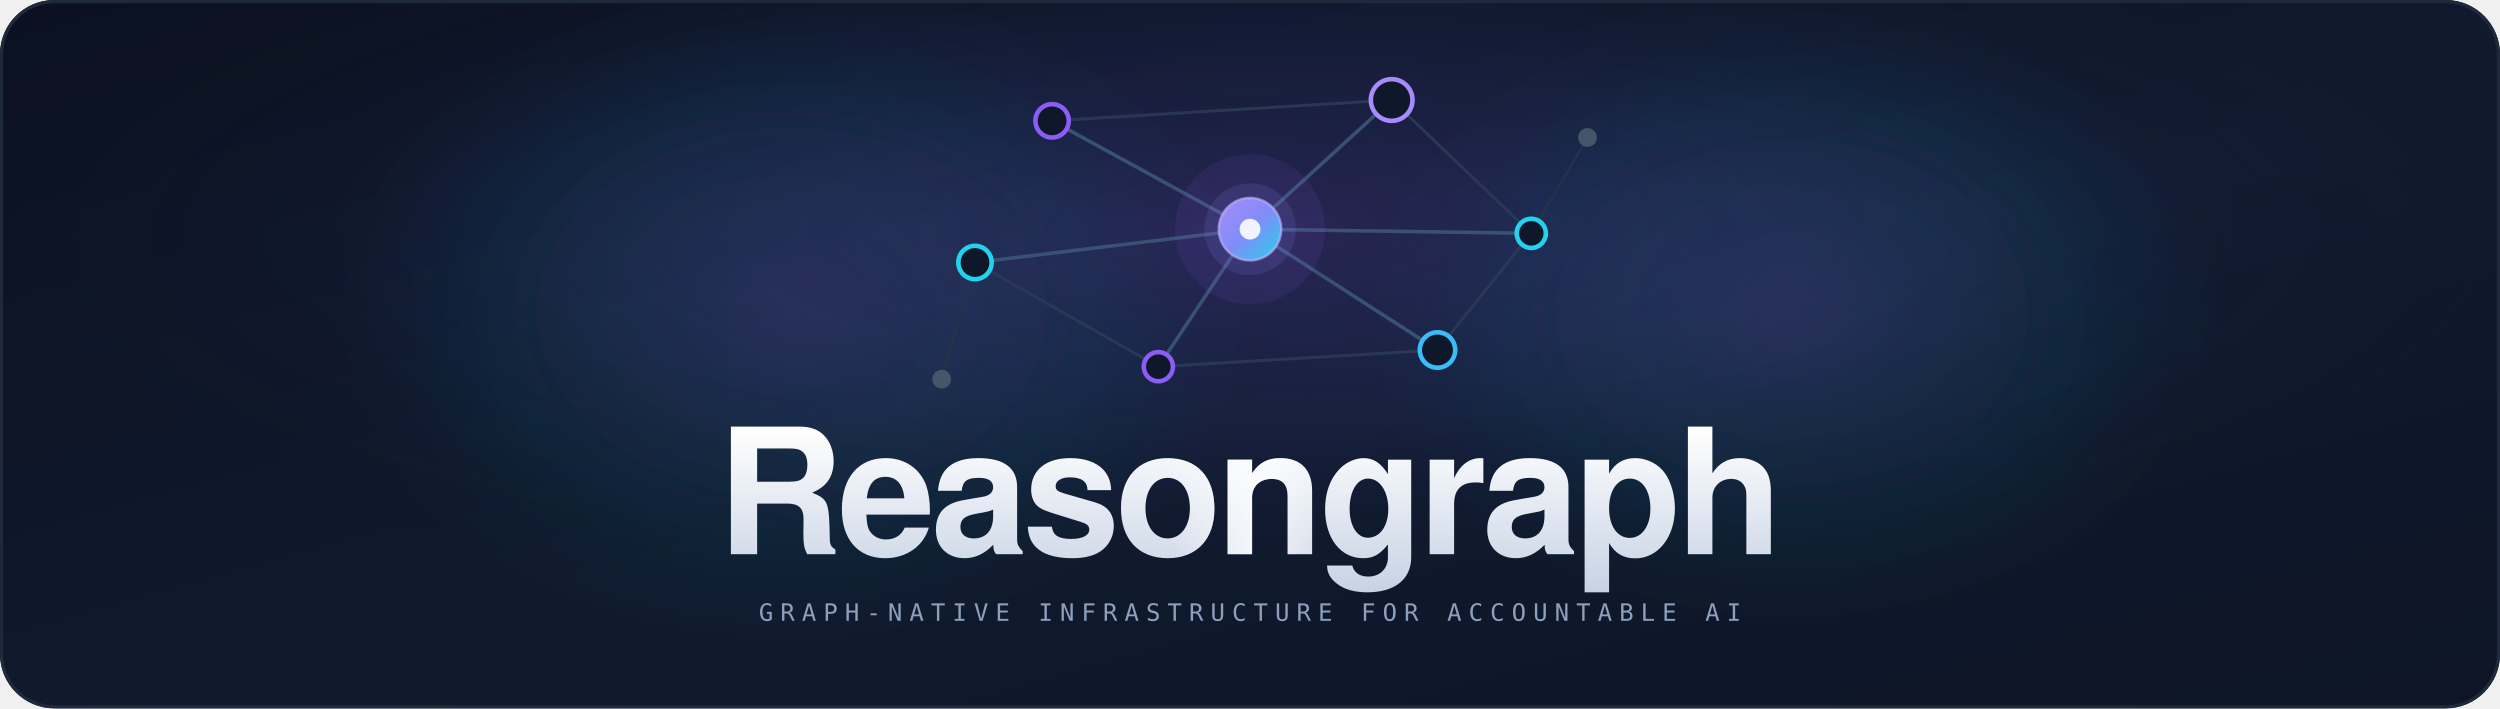
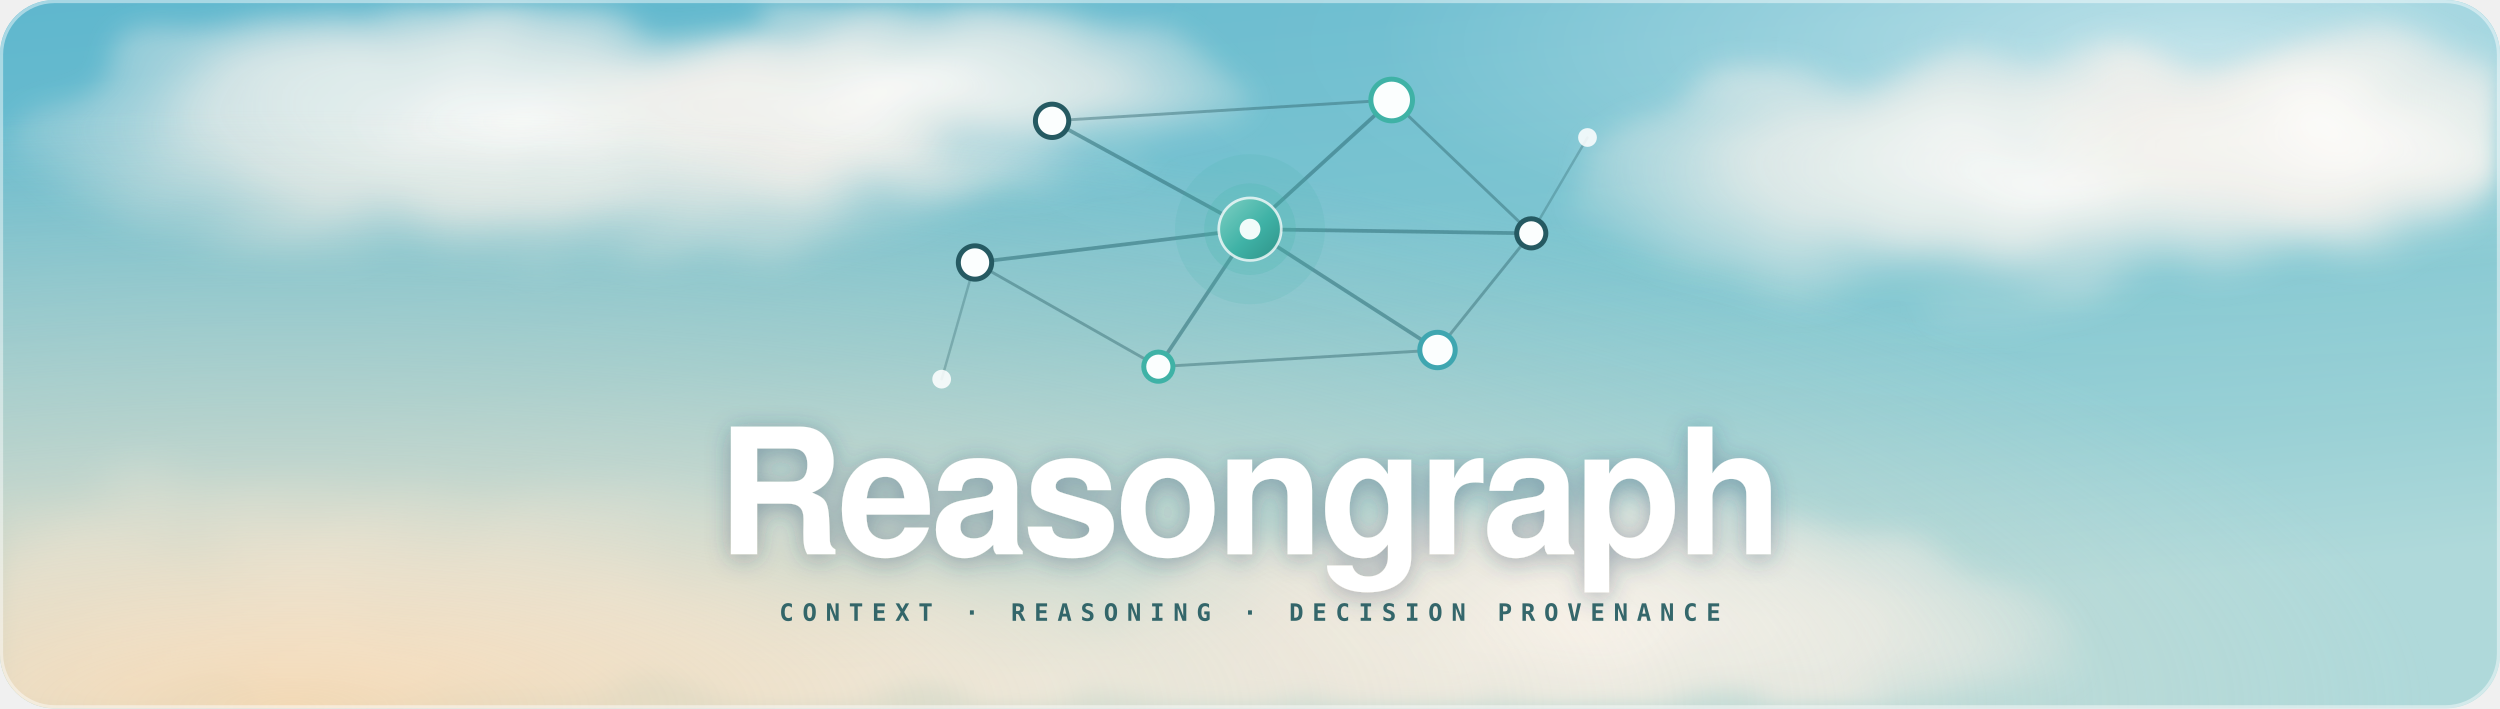
- <svg xmlns="http://www.w3.org/2000/svg" viewBox="0 0 1200 340" width="1200" height="340" role="img" aria-label="Reasongraph — graph-native infrastructure for accountable AI">
+ <svg xmlns="http://www.w3.org/2000/svg" viewBox="0 0 1200 340" width="1200" height="340" role="img" aria-label="Reasongraph — context, reasoning and decision provenance">
  <defs>
-     <linearGradient id="bg" x1="0" y1="0" x2="1" y2="1">
-       <stop offset="0%" stop-color="#0B1120" />
-       <stop offset="55%" stop-color="#101a2e" />
-       <stop offset="100%" stop-color="#0d1526" />
+     <linearGradient id="sky" x1="0" y1="0" x2="0.35" y2="1">
+       <stop offset="0%" stop-color="#5FB7CE" />
+       <stop offset="55%" stop-color="#79C3CE" />
+       <stop offset="100%" stop-color="#AFD9DA" />
    </linearGradient>
-     <radialGradient id="halo" cx="50%" cy="33%" r="52%">
-       <stop offset="0%" stop-color="#8B5CF6" stop-opacity="0.20" />
-       <stop offset="55%" stop-color="#6366F1" stop-opacity="0.07" />
-       <stop offset="100%" stop-color="#0B1120" stop-opacity="0" />
+     <radialGradient id="peach" cx="12%" cy="100%" r="85%">
+       <stop offset="0%" stop-color="#F6D9B4" stop-opacity="0.95" />
+       <stop offset="42%" stop-color="#EFE0CB" stop-opacity="0.55" />
+       <stop offset="100%" stop-color="#EFE0CB" stop-opacity="0" />
    </radialGradient>
-     <radialGradient id="aurora" cx="50%" cy="50%" r="50%">
-       <stop offset="0%" stop-color="#818CF8" stop-opacity="0.15" />
-       <stop offset="60%" stop-color="#22D3EE" stop-opacity="0.05" />
-       <stop offset="100%" stop-color="#0B1120" stop-opacity="0" />
+     <radialGradient id="sun" cx="88%" cy="6%" r="55%">
+       <stop offset="0%" stop-color="#FFFFFF" stop-opacity="0.55" />
+       <stop offset="60%" stop-color="#FFFFFF" stop-opacity="0.06" />
+       <stop offset="100%" stop-color="#FFFFFF" stop-opacity="0" />
+     </radialGradient>
+     <radialGradient id="cloud" cx="50%" cy="42%" r="55%">
+       <stop offset="0%" stop-color="#FDFCFA" stop-opacity="0.98" />
+       <stop offset="55%" stop-color="#F4F1EC" stop-opacity="0.75" />
+       <stop offset="100%" stop-color="#F4F1EC" stop-opacity="0" />
+     </radialGradient>
+     <radialGradient id="cloudWarm" cx="50%" cy="60%" r="55%">
+       <stop offset="0%" stop-color="#F4FBFB" stop-opacity="0.95" />
+       <stop offset="60%" stop-color="#E9F3F0" stop-opacity="0.6" />
+       <stop offset="100%" stop-color="#E9F3F0" stop-opacity="0" />
    </radialGradient>
    <linearGradient id="accent" x1="0" y1="0" x2="1" y2="1">
-       <stop offset="0%" stop-color="#A78BFA" />
-       <stop offset="50%" stop-color="#818CF8" />
-       <stop offset="100%" stop-color="#22D3EE" />
-     </linearGradient>
-     <linearGradient id="wordmark" x1="0" y1="0" x2="0" y2="1">
-       <stop offset="0%" stop-color="#FFFFFF" />
-       <stop offset="100%" stop-color="#C7D2E4" />
+       <stop offset="0%" stop-color="#7FD0C4" />
+       <stop offset="55%" stop-color="#3FB2A6" />
+       <stop offset="100%" stop-color="#2E9187" />
    </linearGradient>
    <linearGradient id="sheen" x1="0" y1="0" x2="1" y2="0">
      <stop offset="0%" stop-color="#FFFFFF" stop-opacity="0" />
      <stop offset="42%" stop-color="#FFFFFF" stop-opacity="0" />
-       <stop offset="50%" stop-color="#FFFFFF" stop-opacity="0.7" />
+       <stop offset="50%" stop-color="#FFFFFF" stop-opacity="0.55" />
      <stop offset="58%" stop-color="#FFFFFF" stop-opacity="0" />
      <stop offset="100%" stop-color="#FFFFFF" stop-opacity="0" />
    </linearGradient>
+     <filter id="puff" x="-50%" y="-50%" width="200%" height="200%">
+       <feTurbulence type="fractalNoise" baseFrequency="0.012 0.02" numOctaves="2" seed="7" result="n" />
+       <feDisplacementMap in="SourceGraphic" in2="n" scale="46" />
+       <feGaussianBlur stdDeviation="6" />
+     </filter>
    <filter id="soft" x="-60%" y="-60%" width="220%" height="220%">
-       <feGaussianBlur stdDeviation="3.4" />
+       <feGaussianBlur stdDeviation="9" />
    </filter>
    <filter id="glow" x="-140%" y="-140%" width="380%" height="380%">
      <feGaussianBlur stdDeviation="1.8" result="b" />
      <feMerge>
        <feMergeNode in="b" />
        <feMergeNode in="SourceGraphic" />
      </feMerge>
    </filter>
+     <filter id="wordShadow" x="-20%" y="-40%" width="140%" height="200%">
+       <feDropShadow dx="0" dy="2" stdDeviation="6" flood-color="#2A4368" flood-opacity="0.38" />
+     </filter>
+     <filter id="grain">
+       <feTurbulence type="fractalNoise" baseFrequency="0.9" numOctaves="2" stitchTiles="stitch" result="g" />
+       <feColorMatrix in="g" type="saturate" values="0" />
+       <feComponentTransfer>
+         <feFuncA type="linear" slope="0.04" />
+       </feComponentTransfer>
+       <feComposite operator="in" in2="SourceGraphic" />
+     </filter>
    <mask id="wordMask">
      <rect x="0" y="0" width="1200" height="340" fill="#000" />
      <text x="600" y="266" text-anchor="middle" font-family="Helvetica Neue, Helvetica, Arial, sans-serif" font-size="84" font-weight="700" letter-spacing="-2.5" fill="#fff">Reasongraph</text>
    </mask>
+     <clipPath id="card">
+       <rect x="0" y="0" width="1200" height="340" rx="26" />
+     </clipPath>
    <style>
-       @keyframes hubBeat  { 0%,100%{ transform:scale(1);    opacity:.06 } 50%{ transform:scale(1.24); opacity:.13 } }
-       @keyframes hubRing  { 0%,100%{ transform:scale(1);    opacity:.10 } 50%{ transform:scale(1.10); opacity:.17 } }
-       @keyframes hubCore  { 0%,100%{ opacity:.85 } 50%{ opacity:1 } }
-       @keyframes breathe  { 0%,100%{ opacity:.72 } 50%{ opacity:1 } }
-       @keyframes drift    { 0%,100%{ transform:translate(0,0) } 50%{ transform:translate(44px,-20px) } }
-       @keyframes drift2   { 0%,100%{ transform:translate(0,0) } 50%{ transform:translate(-36px,18px) } }
+       @keyframes hubBeat  { 0%,100%{ transform:scale(1);    opacity:.10 } 50%{ transform:scale(1.24); opacity:.20 } }
+       @keyframes hubRing  { 0%,100%{ transform:scale(1);    opacity:.16 } 50%{ transform:scale(1.10); opacity:.26 } }
+       @keyframes hubCore  { 0%,100%{ opacity:.9 } 50%{ opacity:1 } }
+       @keyframes breathe  { 0%,100%{ opacity:.82 } 50%{ opacity:1 } }
+       @keyframes cloudA   { 0%,100%{ transform:translate(0,0) } 50%{ transform:translate(40px,-6px) } }
+       @keyframes cloudB   { 0%,100%{ transform:translate(0,0) } 50%{ transform:translate(-34px,5px) } }
+       @keyframes cloudC   { 0%,100%{ transform:translate(0,0) } 50%{ transform:translate(26px,7px) } }
      @keyframes sheenX   { 0%,66%,100%{ transform:translateX(-560px) } 84%{ transform:translateX(560px) } }
- 
      @keyframes tp1 { 0%{transform:translate(-95px,-52px);opacity:0} 10%{opacity:1} 78%{opacity:1} 100%{transform:translate(0,0);opacity:0} }
      @keyframes tp2 { 0%{transform:translate(68px,-62px);opacity:0}  10%{opacity:1} 78%{opacity:1} 100%{transform:translate(0,0);opacity:0} }
      @keyframes tp3 { 0%{transform:translate(135px,2px);opacity:0}   10%{opacity:1} 78%{opacity:1} 100%{transform:translate(0,0);opacity:0} }
      @keyframes tp4 { 0%{transform:translate(90px,58px);opacity:0}   10%{opacity:1} 78%{opacity:1} 100%{transform:translate(0,0);opacity:0} }
      @keyframes tp5 { 0%{transform:translate(-44px,66px);opacity:0}  10%{opacity:1} 78%{opacity:1} 100%{transform:translate(0,0);opacity:0} }
      @keyframes tp6 { 0%{transform:translate(-132px,16px);opacity:0} 10%{opacity:1} 78%{opacity:1} 100%{transform:translate(0,0);opacity:0} }

      .hbeat{ transform-origin:600px 110px; animation:hubBeat 2.6s ease-in-out infinite }
      .hring{ transform-origin:600px 110px; animation:hubRing 2.6s ease-in-out infinite }
      .hcore{ animation:hubCore 2.6s ease-in-out infinite }
-       .aur1 { animation:drift 20s ease-in-out infinite }
-       .aur2 { animation:drift2 24s ease-in-out infinite }
-       .sat  { animation:breathe 4.4s ease-in-out infinite }
+       .cA{ animation:cloudA 26s ease-in-out infinite }
+       .cB{ animation:cloudB 32s ease-in-out infinite }
+       .cC{ animation:cloudC 38s ease-in-out infinite }
+       .sat{ animation:breathe 4.4s ease-in-out infinite }
      .s2{animation-delay:.5s}.s3{animation-delay:1s}.s4{animation-delay:1.5s}.s5{animation-delay:2s}.s6{animation-delay:2.6s}
      .sheenG{ animation:sheenX 7s ease-in-out infinite }
- 
      .tp{ animation-duration:2.6s; animation-timing-function:ease-in; animation-iteration-count:infinite }
-       .t1{animation-name:tp1;animation-delay:0s}
-       .t2{animation-name:tp2;animation-delay:.9s}
-       .t3{animation-name:tp3;animation-delay:1.5s}
-       .t4{animation-name:tp4;animation-delay:.4s}
-       .t5{animation-name:tp5;animation-delay:1.9s}
-       .t6{animation-name:tp6;animation-delay:1.1s}
+       .t1{animation-name:tp1;animation-delay:0s}.t2{animation-name:tp2;animation-delay:.9s}.t3{animation-name:tp3;animation-delay:1.5s}
+       .t4{animation-name:tp4;animation-delay:.4s}.t5{animation-name:tp5;animation-delay:1.9s}.t6{animation-name:tp6;animation-delay:1.1s}

      @media (prefers-reduced-motion: reduce) {
-         .hbeat,.hring,.hcore,.aur1,.aur2,.sat,.sheenG,.tp { animation: none !important }
-         .sat{ opacity:.9 } .tp{ opacity:0 !important }
+         .hbeat,.hring,.hcore,.cA,.cB,.cC,.sat,.sheenG,.tp { animation: none !important }
+         .sat{ opacity:.95 } .tp{ opacity:0 !important }
      }
    </style>
  </defs>
-   <rect x="0" y="0" width="1200" height="340" rx="26" fill="url(#bg)" />
-   <g class="aur1">
-     <ellipse cx="380" cy="150" rx="250" ry="180" fill="url(#aurora)" filter="url(#soft)" />
+   <g clip-path="url(#card)">
+     <rect x="0" y="0" width="1200" height="340" fill="url(#sky)" />
+     <rect x="0" y="0" width="1200" height="340" fill="url(#sun)" />
+     <g filter="url(#puff)">
+       <g class="cA" fill="url(#cloud)">
+         <ellipse cx="250" cy="70" rx="240" ry="70" />
+         <ellipse cx="430" cy="52" rx="170" ry="52" />
+       </g>
+       <g class="cB" fill="url(#cloud)">
+         <ellipse cx="980" cy="90" rx="230" ry="66" />
+         <ellipse cx="1120" cy="70" rx="150" ry="48" />
+       </g>
+       <g class="cC" fill="url(#cloudWarm)">
+         <ellipse cx="180" cy="300" rx="280" ry="90" />
+         <ellipse cx="470" cy="330" rx="240" ry="80" />
+       </g>
+       <g class="cA" fill="url(#cloud)">
+         <ellipse cx="760" cy="315" rx="240" ry="74" />
+       </g>
+     </g>
+     <rect x="0" y="0" width="1200" height="340" fill="url(#peach)" />
+     <rect x="0" y="0" width="1200" height="340" fill="#FFFFFF" opacity="0.03" filter="url(#grain)" />
+     <rect x="0.75" y="0.75" width="1198.5" height="338.5" rx="25.5" fill="none" stroke="#FFFFFF" stroke-opacity="0.45" stroke-width="1.5" />
+     <g fill="none" stroke-linecap="round">
+       <g stroke="#2E6E77" stroke-width="1.8" opacity="0.55">
+         <line x1="600" y1="110" x2="505" y2="58" />
+         <line x1="600" y1="110" x2="668" y2="48" />
+         <line x1="600" y1="110" x2="735" y2="112" />
+         <line x1="600" y1="110" x2="690" y2="168" />
+         <line x1="600" y1="110" x2="556" y2="176" />
+         <line x1="600" y1="110" x2="468" y2="126" />
+       </g>
+       <g stroke="#255A62" stroke-width="1.4" opacity="0.4">
+         <line x1="505" y1="58" x2="668" y2="48" />
+         <line x1="668" y1="48" x2="735" y2="112" />
+         <line x1="735" y1="112" x2="690" y2="168" />
+         <line x1="690" y1="168" x2="556" y2="176" />
+         <line x1="556" y1="176" x2="468" y2="126" />
+       </g>
+       <g stroke="#255A62" stroke-width="1.2" opacity="0.3">
+         <line x1="735" y1="112" x2="762" y2="66" />
+         <line x1="468" y1="126" x2="452" y2="182" />
+       </g>
+     </g>
+     <g fill="#FFFFFF" filter="url(#glow)">
+       <g transform="translate(600,110)">
+         <circle class="tp t1" r="3" opacity="0" />
+       </g>
+       <g transform="translate(600,110)">
+         <circle class="tp t2" r="3" opacity="0" />
+       </g>
+       <g transform="translate(600,110)">
+         <circle class="tp t3" r="3" opacity="0" />
+       </g>
+       <g transform="translate(600,110)">
+         <circle class="tp t4" r="3" opacity="0" />
+       </g>
+       <g transform="translate(600,110)">
+         <circle class="tp t5" r="3" opacity="0" />
+       </g>
+       <g transform="translate(600,110)">
+         <circle class="tp t6" r="3" opacity="0" />
+       </g>
+     </g>
+     <circle class="hbeat" cx="600" cy="110" r="36" fill="#3FB2A6" opacity="0.14" />
+     <circle class="hring" cx="600" cy="110" r="22" fill="#3FB2A6" opacity="0.20" />
+     <circle cx="600" cy="110" r="15" fill="url(#accent)" />
+     <circle cx="600" cy="110" r="15" fill="none" stroke="#FFFFFF" stroke-width="1.3" opacity="0.75" />
+     <circle class="hcore" cx="600" cy="110" r="5" fill="#F1FBFA" />
+     <g fill="#FBFEFE" stroke-width="2.4">
+       <circle class="sat s1" cx="505" cy="58" r="8" stroke="#255A62" />
+       <circle class="sat s2" cx="668" cy="48" r="10" stroke="#3FB2A6" />
+       <circle class="sat s3" cx="735" cy="112" r="7" stroke="#255A62" />
+       <circle class="sat s4" cx="690" cy="168" r="8.5" stroke="#3FA6B0" />
+       <circle class="sat s5" cx="556" cy="176" r="7" stroke="#3FB2A6" />
+       <circle class="sat s6" cx="468" cy="126" r="8" stroke="#255A62" />
+     </g>
+     <g fill="#FFFFFF" opacity="0.85">
+       <circle cx="762" cy="66" r="4.5" />
+       <circle cx="452" cy="182" r="4.5" />
+     </g>
+     <g filter="url(#wordShadow)">
+       <text x="600" y="266" text-anchor="middle" font-family="Helvetica Neue, Helvetica, Arial, sans-serif" font-size="84" font-weight="700" letter-spacing="-2.5" fill="#FFFFFF">Reasongraph</text>
+     </g>
+     <g mask="url(#wordMask)">
+       <g class="sheenG">
+         <rect x="360" y="200" width="480" height="84" fill="url(#sheen)" />
+       </g>
+     </g>
+     <text x="600" y="298" text-anchor="middle" font-family="ui-monospace, SFMono-Regular, Menlo, Consolas, monospace" font-size="11.5" font-weight="600" letter-spacing="4.2" fill="#245C61" fill-opacity="0.92">CONTEXT · REASONING · DECISION PROVENANCE</text>
  </g>
-   <g class="aur2">
-     <ellipse cx="860" cy="150" rx="230" ry="170" fill="url(#aurora)" filter="url(#soft)" />
-   </g>
-   <rect x="0" y="0" width="1200" height="340" rx="26" fill="url(#halo)" />
-   <rect x="0.75" y="0.75" width="1198.5" height="338.5" rx="25.5" fill="none" stroke="#1E293B" stroke-width="1.5" />
-   <g fill="none" stroke-linecap="round">
-     <g stroke="#3B5378" stroke-width="1.7" opacity="0.95">
-       <line x1="600" y1="110" x2="505" y2="58" />
-       <line x1="600" y1="110" x2="668" y2="48" />
-       <line x1="600" y1="110" x2="735" y2="112" />
-       <line x1="600" y1="110" x2="690" y2="168" />
-       <line x1="600" y1="110" x2="556" y2="176" />
-       <line x1="600" y1="110" x2="468" y2="126" />
-     </g>
-     <g stroke="#2A3A55" stroke-width="1.4" opacity="0.9">
-       <line x1="505" y1="58" x2="668" y2="48" />
-       <line x1="668" y1="48" x2="735" y2="112" />
-       <line x1="735" y1="112" x2="690" y2="168" />
-       <line x1="690" y1="168" x2="556" y2="176" />
-       <line x1="556" y1="176" x2="468" y2="126" />
-     </g>
-     <g stroke="#243449" stroke-width="1.2" opacity="0.85">
-       <line x1="735" y1="112" x2="762" y2="66" />
-       <line x1="468" y1="126" x2="452" y2="182" />
-     </g>
-   </g>
-   <g fill="#E7F6FF" filter="url(#glow)">
-     <g transform="translate(600,110)">
-       <circle class="tp t1" r="3" opacity="0" />
-     </g>
-     <g transform="translate(600,110)">
-       <circle class="tp t2" r="3" opacity="0" />
-     </g>
-     <g transform="translate(600,110)">
-       <circle class="tp t3" r="3" opacity="0" />
-     </g>
-     <g transform="translate(600,110)">
-       <circle class="tp t4" r="3" opacity="0" />
-     </g>
-     <g transform="translate(600,110)">
-       <circle class="tp t5" r="3" opacity="0" />
-     </g>
-     <g transform="translate(600,110)">
-       <circle class="tp t6" r="3" opacity="0" />
-     </g>
-   </g>
-   <circle class="hbeat" cx="600" cy="110" r="36" fill="#8B5CF6" opacity="0.09" />
-   <circle class="hring" cx="600" cy="110" r="22" fill="#818CF8" opacity="0.14" />
-   <circle cx="600" cy="110" r="15" fill="url(#accent)" />
-   <circle cx="600" cy="110" r="15" fill="none" stroke="#C4B5FD" stroke-width="1.2" opacity="0.6" />
-   <circle class="hcore" cx="600" cy="110" r="5" fill="#F1F4FF" />
-   <g fill="#0F172A" stroke-width="2.2">
-     <circle class="sat s1" cx="505" cy="58" r="8" stroke="#8B5CF6" />
-     <circle class="sat s2" cx="668" cy="48" r="10" stroke="#A78BFA" />
-     <circle class="sat s3" cx="735" cy="112" r="7" stroke="#22D3EE" />
-     <circle class="sat s4" cx="690" cy="168" r="8.5" stroke="#38BDF8" />
-     <circle class="sat s5" cx="556" cy="176" r="7" stroke="#8B5CF6" />
-     <circle class="sat s6" cx="468" cy="126" r="8" stroke="#22D3EE" />
-   </g>
-   <g fill="#475569">
-     <circle cx="762" cy="66" r="4.5" />
-     <circle cx="452" cy="182" r="4.5" />
-   </g>
-   <text x="600" y="266" text-anchor="middle" font-family="Helvetica Neue, Helvetica, Arial, sans-serif" font-size="84" font-weight="700" letter-spacing="-2.5" fill="url(#wordmark)">Reasongraph</text>
-   <g mask="url(#wordMask)">
-     <g class="sheenG">
-       <rect x="360" y="200" width="480" height="84" fill="url(#sheen)" />
-     </g>
-   </g>
-   <text x="600" y="298" text-anchor="middle" font-family="ui-monospace, SFMono-Regular, Menlo, Consolas, monospace" font-size="11.5" font-weight="500" letter-spacing="3.4" fill="#8CA0BE">GRAPH-NATIVE INFRASTRUCTURE FOR ACCOUNTABLE AI</text>
</svg>
